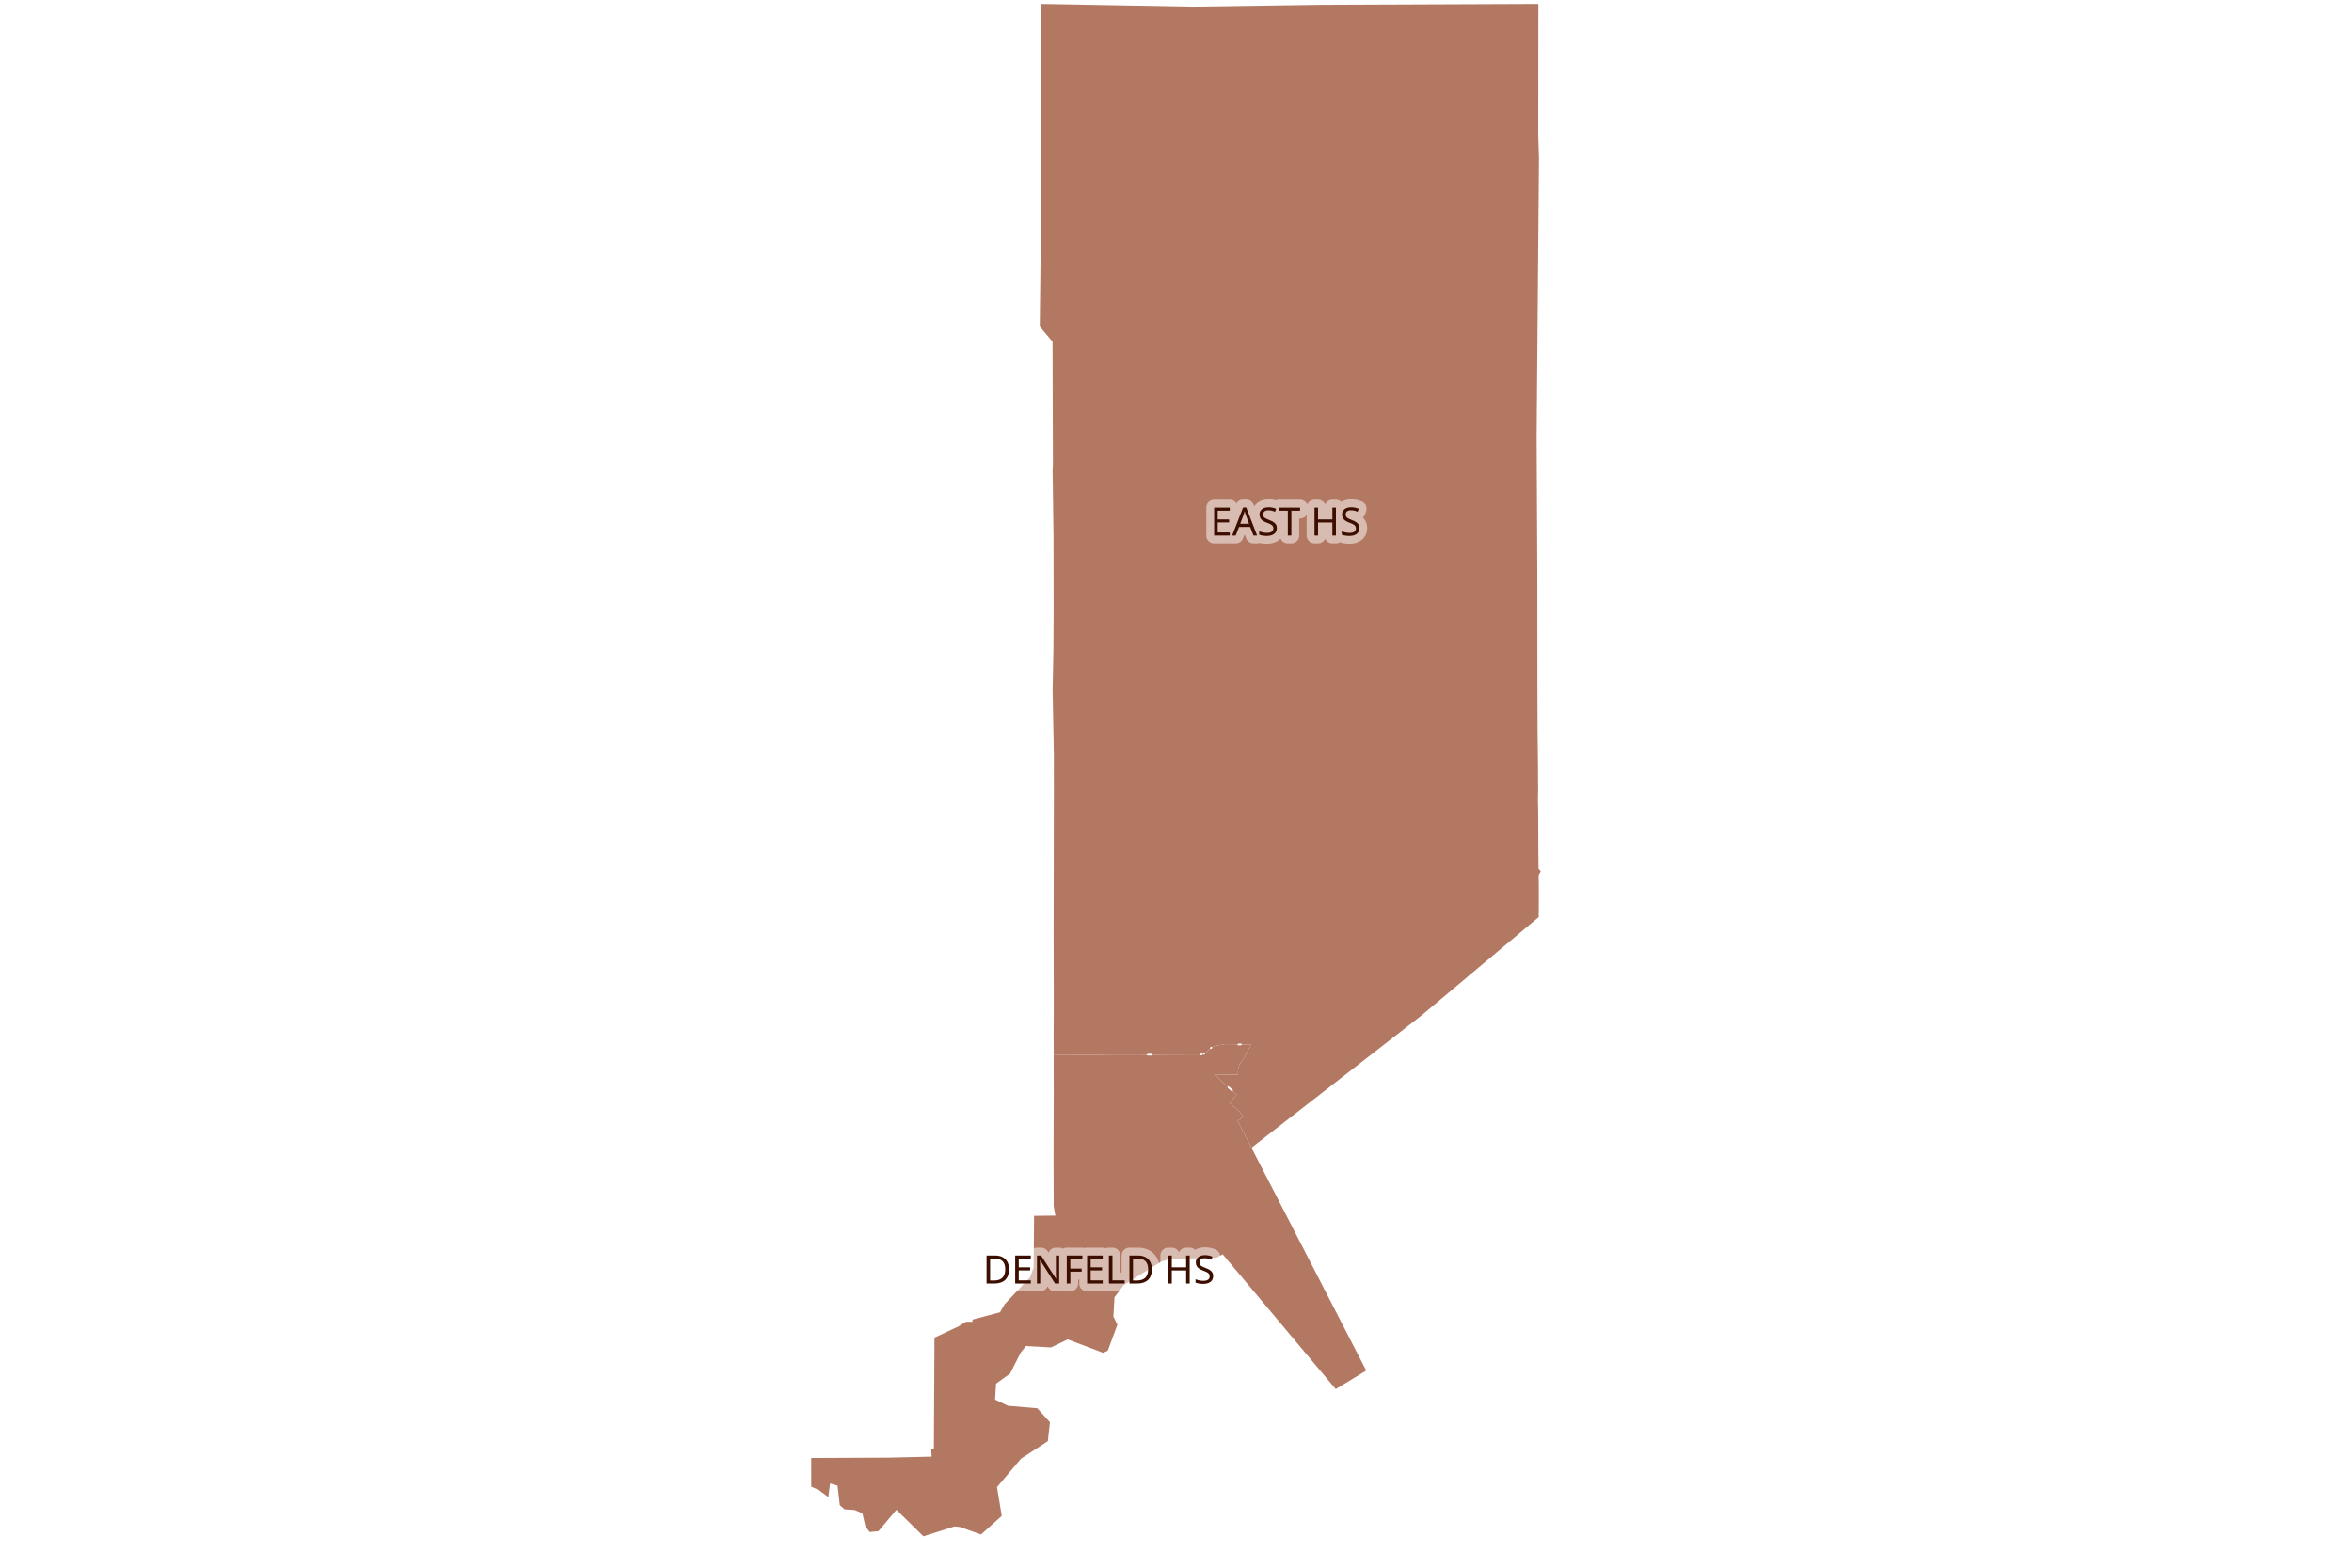
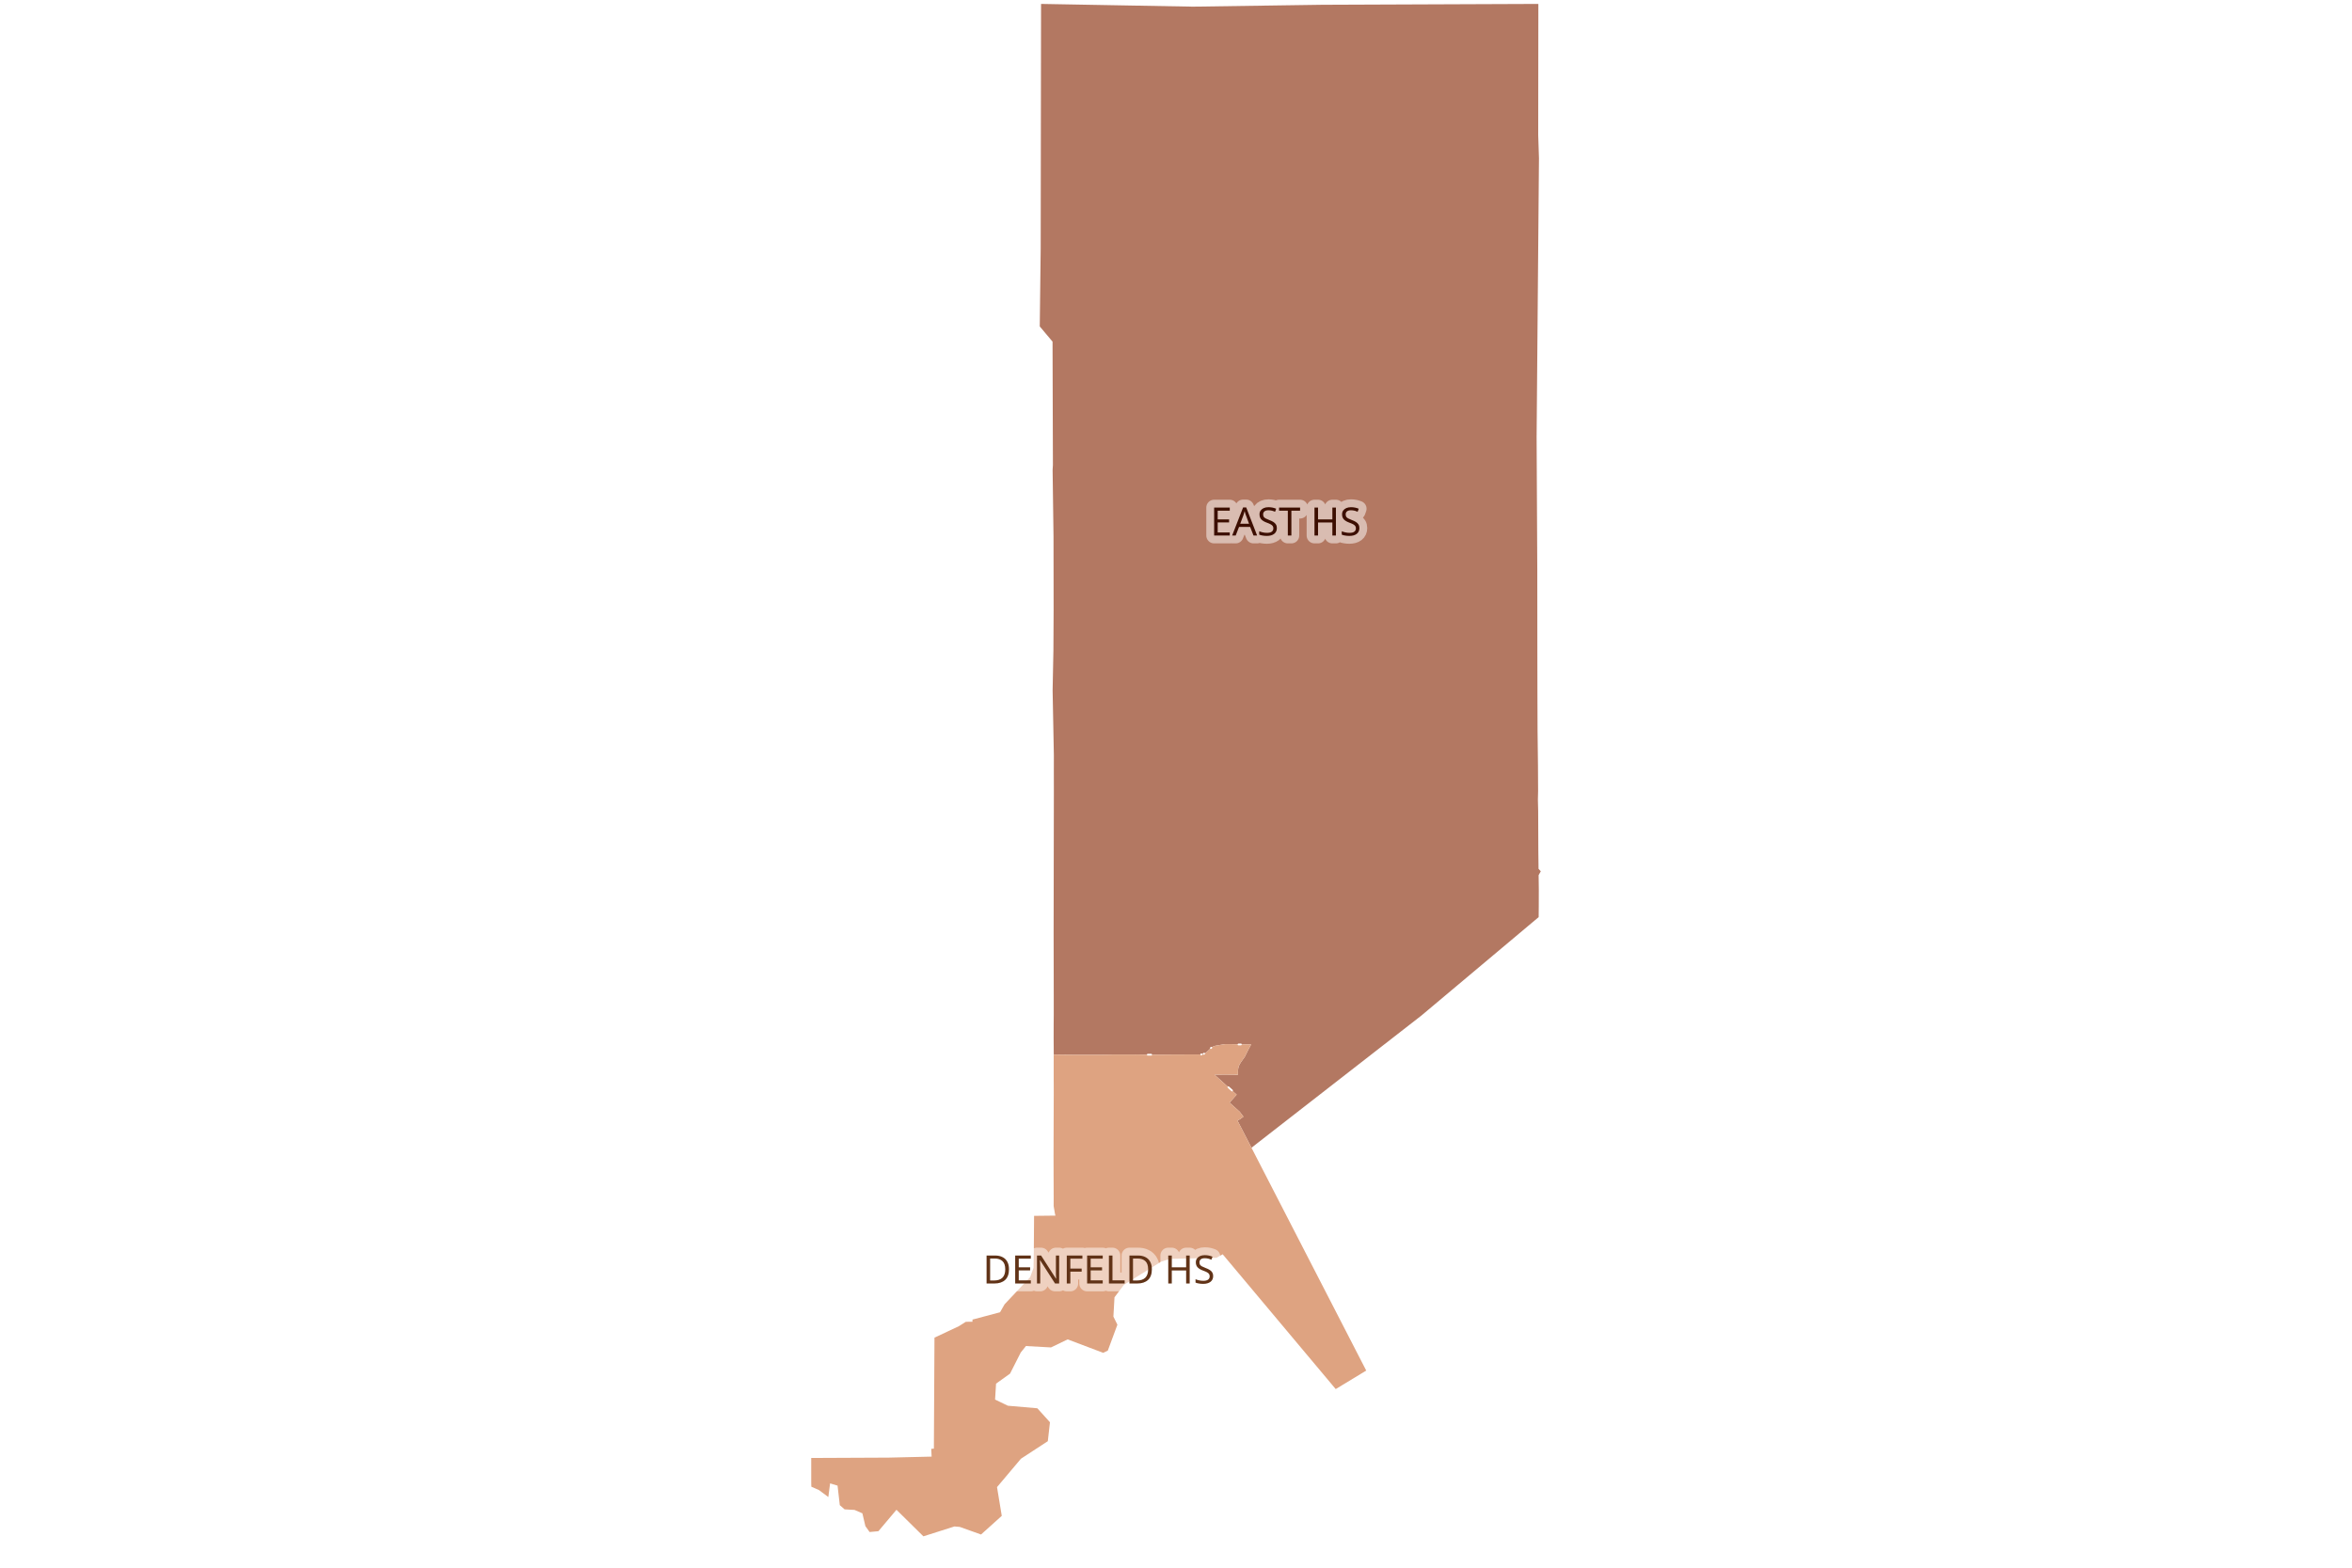
<svg xmlns="http://www.w3.org/2000/svg" id="exportSvg" width="600" height="400">
  <defs />
  <g>
    <g id="header-svg" />
    <g id="chart-svg">
      <g id="map-svg">
        <g id="regions-svg">
          <path d="M316.428,284.488L316.52,284.423L316.775,284.241L317.202,283.929L317.16,283.86L316.71,283.278L316.285,282.704L315.79,282.249L315.263,281.776L314.731,281.298L314.203,280.824L313.662,280.339L314.265,279.665L314.872,278.985L315.439,278.351L315.48,278.305L314.959,277.841L314.432,277.365L314.295,277.241L313.896,276.881L313.366,276.403L312.833,275.923L312.674,275.78L312.371,275.509L311.949,275.126L311.458,274.685L310.977,274.251L309.855,273.238L309.854,273.175L310.046,273.183L310.819,273.216L311.976,273.194L312.699,273.193L313.324,273.2L314.794,273.217L315.807,273.229L315.809,272.547L315.829,271.986L315.9,271.489L316.038,271.008L316.195,270.638L316.546,270.062L316.593,269.985L317.53,268.68L317.833,268.077L318.265,267.197L318.471,266.786L319.175,265.478L318.481,265.48L318.176,265.481L317.97,265.481L317.312,265.484L316.656,265.486L316.547,265.487L315.945,265.5L315.635,265.483L315.263,265.436L314.296,265.423L312.584,265.421L312.49,265.424L312.428,265.432L312.362,265.438L312.304,265.446L310.675,265.723L310.183,265.811L310.101,265.826L309.979,265.855L309.863,265.888L309.749,265.926L309.636,265.969L309.526,266.016L309.417,266.068L309.33,266.115L309.216,266.184L309.109,266.255L309.024,266.316L308.903,266.41L308.822,266.479L308.382,266.909L307.856,267.408L307.757,267.495L307.669,267.564L307.577,267.63L307.482,267.691L307.385,267.748L307.285,267.8L307.183,267.848L307.079,267.89L306.973,267.928L306.866,267.961L306.757,267.99L306.647,268.013L306.536,268.031L306.424,268.044L306.34,268.045L305.74,268.053L305.037,268.061L301.029,268.065L299.888,268.069L298.936,268.078L297.316,268.093L296.645,268.099L295.985,268.105L294.743,268.114L294.099,268.112L293.665,268.11L292.805,268.106L292.143,268.109L291.853,268.103L290.631,268.078L289.581,268.08L286.906,268.064L284.424,268.064L280.927,268.131L279.237,268.14L276.959,268.139L274.119,268.138L273.876,268.135L268.815,268.077L268.785,263.681L268.789,262.921L268.793,260.388L268.815,257.767L268.813,253.14L268.781,237.133L268.842,200.994L268.836,195.819L268.842,191.683L268.525,175.192L268.728,164.942L268.767,157.193L268.78,154.663L268.753,135.91L268.524,118.895L268.6,117.661L268.507,86.171L265.246,82.291L265.483,62.389L265.575,0L304.338,0.697L337.24,0.219L348.607,0.174L392.438,0.001L392.4,33.431L392.593,39.381L391.992,110.459L392.165,144.328L392.182,164.785L392.198,175.05L392.206,177.591L392.234,185.355L392.294,190.475L392.325,193.086L392.339,194.294L392.373,200.803L392.32,203.045L392.391,205.92L392.431,216.127L392.476,219.748L392.487,220.68L393.055,221.311L392.506,222.3L392.53,224.187L392.552,225.958L392.542,230.205L392.515,233.006L371.763,250.428L362.586,258.133L350.908,267.22L338.648,276.76L336.851,278.158L334.309,280.136L325.128,287.279L321.075,290.433L319.254,291.85L316.407,286.322L315.798,285.139L315.709,284.965L315.663,284.91L315.841,284.829L315.977,284.76L316.111,284.687L316.243,284.609L316.371,284.527Z" stroke="null" id="EAST HS" transform="translate(0, 1) translate(0,0) scale(1)" style="fill: rgb(179, 120, 98); mix-blend-mode: normal;" />
-           <path d="M318.471,266.786L318.265,267.197L317.842,268.06L317.53,268.68L316.593,269.985L316.546,270.062L316.195,270.638L316.038,271.008L315.9,271.489L315.829,271.986L315.809,272.547L315.807,273.21L314.794,273.217L313.324,273.2L312.699,273.193L311.988,273.194L310.819,273.216L310.046,273.183L309.854,273.175L309.855,273.238L310.977,274.251L311.458,274.685L311.949,275.126L312.371,275.509L312.662,275.769L312.833,275.923L313.366,276.403L313.896,276.881L314.295,277.241L314.432,277.365L314.959,277.841L315.48,278.305L315.439,278.351L314.872,278.985L314.265,279.665L313.662,280.339L314.203,280.824L314.728,281.295L315.263,281.776L315.79,282.249L316.285,282.704L316.71,283.278L317.16,283.86L317.202,283.929L316.775,284.241L316.52,284.423L316.451,284.472L316.371,284.527L316.243,284.609L316.111,284.687L315.977,284.76L315.841,284.829L315.702,284.894L315.709,284.965L315.798,285.139L316.407,286.322L319.254,291.85L348.529,348.706L340.745,353.427L313.415,320.829L311.91,319.034L310.329,319.931L298.43,320.208L296.195,320.922L293.36,322.686L286.721,326.819L284.31,330.005L284.031,334.93L285.051,336.999L282.607,343.61L281.435,344.179L272.364,340.75L268.111,342.8L261.725,342.446L260.405,344.079L257.664,349.484L254.097,352.038L253.846,356.103L257.113,357.675L264.629,358.327L267.846,361.89L267.301,366.721L260.444,371.199L254.343,378.44L255.55,385.775L250.266,390.532L244.847,388.6L243.486,388.479L235.56,391L228.689,384.222L224.083,389.691L221.836,389.898L220.765,388.4L219.993,385.124L217.992,384.265L215.453,384.116L214.234,383.044L213.663,378.061L211.759,377.488L211.31,380.973L208.922,379.196L206.972,378.336L206.948,377.33L206.945,371.006L226.732,370.916L237.658,370.659L237.562,368.676L238.235,368.623L238.387,340.306L244.601,337.387L246.383,336.258L248.073,336.251L248.077,335.927L248.082,335.696L255.112,333.829L256.267,331.801L258.986,328.912L261.655,326.079L262.795,324.868L263.659,322.497L263.699,320.13L263.73,318.075L263.754,314.786L263.795,309.229L269.246,309.167L269.133,308.738L268.789,306.734L268.796,304.177L268.791,303.764L268.789,302.369L268.773,299.014L268.768,297.064L268.765,296.441L268.76,293.863L268.768,291.426L268.776,288.708L268.812,278.378L268.811,277.012L268.81,275.807L268.802,274.572L268.797,273.322L268.797,273.11L268.797,269.973L268.804,269.369L268.798,268.085L273.86,268.135L274.118,268.138L276.959,268.139L279.237,268.14L280.927,268.131L284.424,268.064L286.906,268.064L289.581,268.08L290.631,268.078L291.853,268.103L292.143,268.109L292.805,268.106L293.665,268.11L294.099,268.112L294.743,268.114L295.985,268.105L296.645,268.099L297.316,268.093L298.936,268.078L299.888,268.069L301.029,268.065L305.029,268.061L305.74,268.053L306.34,268.045L306.414,268.044L306.536,268.031L306.647,268.013L306.757,267.99L306.866,267.961L306.973,267.928L307.079,267.89L307.183,267.848L307.285,267.8L307.385,267.748L307.482,267.691L307.577,267.63L307.669,267.564L307.757,267.495L307.843,267.421L308.382,266.909L308.822,266.479L308.903,266.41L309.005,266.33L309.109,266.255L309.216,266.184L309.326,266.117L309.417,266.068L309.526,266.016L309.636,265.969L309.749,265.926L309.863,265.888L309.979,265.855L310.097,265.827L310.183,265.811L310.675,265.723L312.304,265.446L312.362,265.438L312.423,265.433L312.49,265.424L312.552,265.421L314.296,265.423L315.263,265.436L315.635,265.483L315.929,265.493L316.547,265.487L316.656,265.486L317.312,265.484L317.97,265.481L318.176,265.481L318.481,265.48L319.176,265.477Z" stroke="null" id="DENFELD HS" transform="translate(0, 1) translate(0,0) scale(1)" style="fill: rgb(179, 120, 98); mix-blend-mode: normal;" />
+           <path d="M318.471,266.786L318.265,267.197L317.842,268.06L317.53,268.68L316.593,269.985L316.546,270.062L316.195,270.638L316.038,271.008L315.9,271.489L315.829,271.986L315.809,272.547L315.807,273.21L314.794,273.217L313.324,273.2L312.699,273.193L311.988,273.194L310.819,273.216L310.046,273.183L309.854,273.175L309.855,273.238L310.977,274.251L311.458,274.685L311.949,275.126L312.371,275.509L312.662,275.769L312.833,275.923L313.366,276.403L313.896,276.881L314.295,277.241L314.432,277.365L314.959,277.841L315.48,278.305L315.439,278.351L314.872,278.985L314.265,279.665L313.662,280.339L314.203,280.824L314.728,281.295L315.263,281.776L315.79,282.249L316.285,282.704L316.71,283.278L317.16,283.86L317.202,283.929L316.775,284.241L316.52,284.423L316.451,284.472L316.371,284.527L316.243,284.609L316.111,284.687L315.977,284.76L315.841,284.829L315.702,284.894L315.709,284.965L315.798,285.139L316.407,286.322L319.254,291.85L348.529,348.706L340.745,353.427L313.415,320.829L311.91,319.034L310.329,319.931L298.43,320.208L296.195,320.922L293.36,322.686L286.721,326.819L284.31,330.005L284.031,334.93L285.051,336.999L282.607,343.61L281.435,344.179L272.364,340.75L268.111,342.8L261.725,342.446L260.405,344.079L257.664,349.484L254.097,352.038L253.846,356.103L257.113,357.675L264.629,358.327L267.846,361.89L267.301,366.721L260.444,371.199L254.343,378.44L255.55,385.775L250.266,390.532L244.847,388.6L243.486,388.479L235.56,391L228.689,384.222L224.083,389.691L221.836,389.898L220.765,388.4L219.993,385.124L217.992,384.265L215.453,384.116L214.234,383.044L213.663,378.061L211.759,377.488L211.31,380.973L208.922,379.196L206.972,378.336L206.948,377.33L206.945,371.006L226.732,370.916L237.658,370.659L237.562,368.676L238.235,368.623L238.387,340.306L244.601,337.387L246.383,336.258L248.073,336.251L248.077,335.927L248.082,335.696L255.112,333.829L256.267,331.801L258.986,328.912L261.655,326.079L262.795,324.868L263.659,322.497L263.699,320.13L263.73,318.075L263.754,314.786L263.795,309.229L269.246,309.167L269.133,308.738L268.789,306.734L268.796,304.177L268.791,303.764L268.789,302.369L268.773,299.014L268.768,297.064L268.765,296.441L268.76,293.863L268.768,291.426L268.776,288.708L268.812,278.378L268.811,277.012L268.81,275.807L268.802,274.572L268.797,273.322L268.797,273.11L268.797,269.973L268.804,269.369L268.798,268.085L273.86,268.135L274.118,268.138L276.959,268.139L279.237,268.14L280.927,268.131L284.424,268.064L286.906,268.064L289.581,268.08L290.631,268.078L291.853,268.103L292.143,268.109L292.805,268.106L293.665,268.11L294.099,268.112L294.743,268.114L295.985,268.105L296.645,268.099L297.316,268.093L298.936,268.078L299.888,268.069L301.029,268.065L305.029,268.061L305.74,268.053L306.34,268.045L306.414,268.044L306.536,268.031L306.647,268.013L306.757,267.99L306.866,267.961L306.973,267.928L307.079,267.89L307.183,267.848L307.285,267.8L307.385,267.748L307.482,267.691L307.577,267.63L307.669,267.564L307.757,267.495L307.843,267.421L308.382,266.909L308.822,266.479L308.903,266.41L309.005,266.33L309.109,266.255L309.216,266.184L309.326,266.117L309.417,266.068L309.526,266.016L309.636,265.969L309.749,265.926L309.863,265.888L309.979,265.855L310.097,265.827L310.183,265.811L310.675,265.723L312.304,265.446L312.362,265.438L312.423,265.433L312.49,265.424L312.552,265.421L314.296,265.423L315.263,265.436L315.635,265.483L315.929,265.493L316.547,265.487L316.656,265.486L317.312,265.484L317.97,265.481L318.176,265.481L318.481,265.48L319.176,265.477Z" stroke="null" id="DENFELD HS" transform="translate(0, 1) translate(0,0) scale(1)" style="fill: rgb(222, 163, 129); mix-blend-mode: normal;" />
        </g>
        <path d="M316.428,284.488M314.295,277.241L313.896,276.881L313.366,276.403M316.547,265.487L315.945,265.5M312.584,265.421M309.005,266.33L308.903,266.41M307.183,267.848L307.079,267.89M306.536,268.031L306.424,268.044M293.665,268.11L292.805,268.106M289.581,268.08M274.119,268.138M268.815,268.077" stroke="rgb(255,255,255)" transform="translate(0, 1) translate(0,0) scale(1)" style="stroke-width: 0.45; stroke-linejoin: round; stroke-linecap: round; fill: none; mix-blend-mode: normal;" />
        <g id="labels-svg">
          <g id="EAST-svg HS-svg">
            <text transform="translate(306.7381, 126.6452)" fill="undefined" style="stroke: rgb(255, 255, 255); stroke-width: 4; stroke-linejoin: round; stroke-linecap: butt; opacity: 0.5; font-family: BentonSans; font-weight: 400; font-size: 10px;">
              <tspan x="2.023" dy="10">EAST HS</tspan>
            </text>
            <text transform="translate(306.7381, 126.6452)" fill="rgb(60, 14, 0)" style="opacity: 1; font-family: BentonSans; font-weight: 400; font-size: 10px;">
              <tspan x="2.023" dy="10">EAST HS</tspan>
            </text>
          </g>
          <g id="DENFELD-svg HS-svg">
            <text transform="translate(248.8016, 317.4889)" fill="undefined" style="stroke: rgb(255, 255, 255); stroke-width: 4; stroke-linejoin: round; stroke-linecap: butt; opacity: 0.5; font-family: BentonSans; font-weight: 400; font-size: 10px;">
              <tspan x="1.906" dy="10">DENFELD HS</tspan>
            </text>
-             <text transform="translate(248.8016, 317.4889)" fill="rgb(60, 14, 0)" style="opacity: 1; font-family: BentonSans; font-weight: 400; font-size: 10px;">
+             <text transform="translate(248.8016, 317.4889)" fill="rgb(97, 51, 23)" style="opacity: 1; font-family: BentonSans; font-weight: 400; font-size: 10px;">
              <tspan x="1.906" dy="10">DENFELD HS</tspan>
            </text>
          </g>
        </g>
      </g>
    </g>
    <g id="footer-svg">
      <g id="footer-inner-svg">
        <g id="footer-main-svg" />
      </g>
    </g>
  </g>
</svg>
